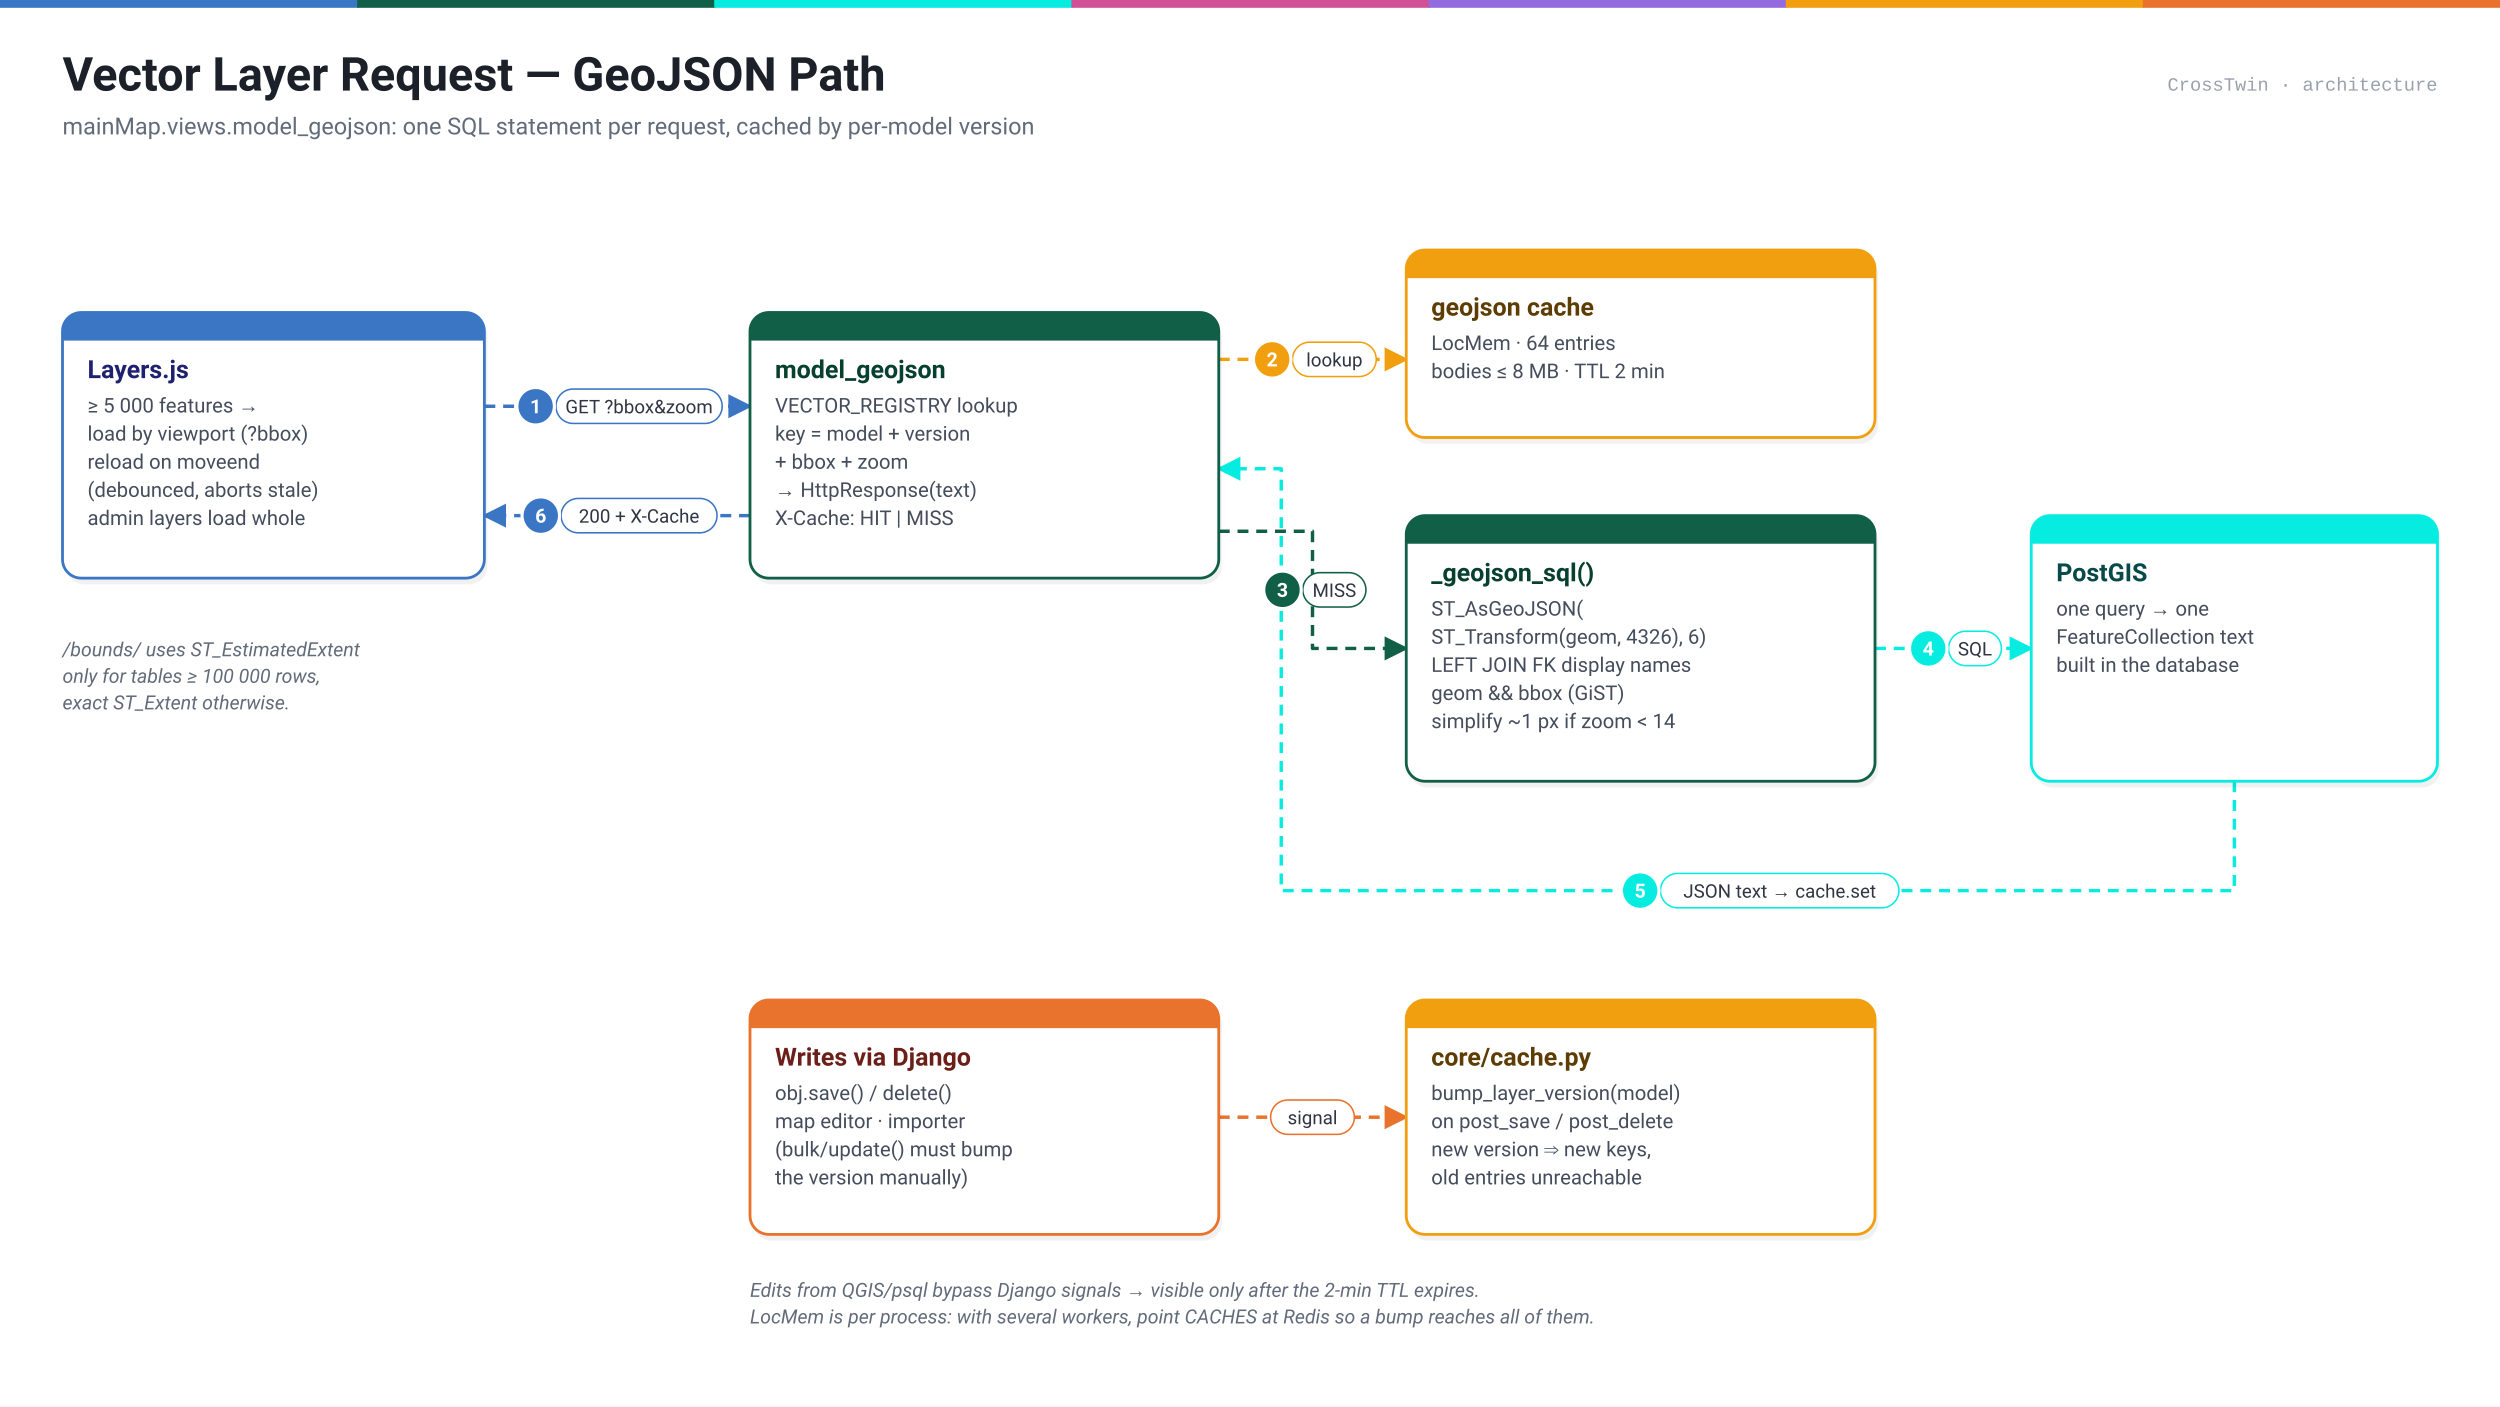
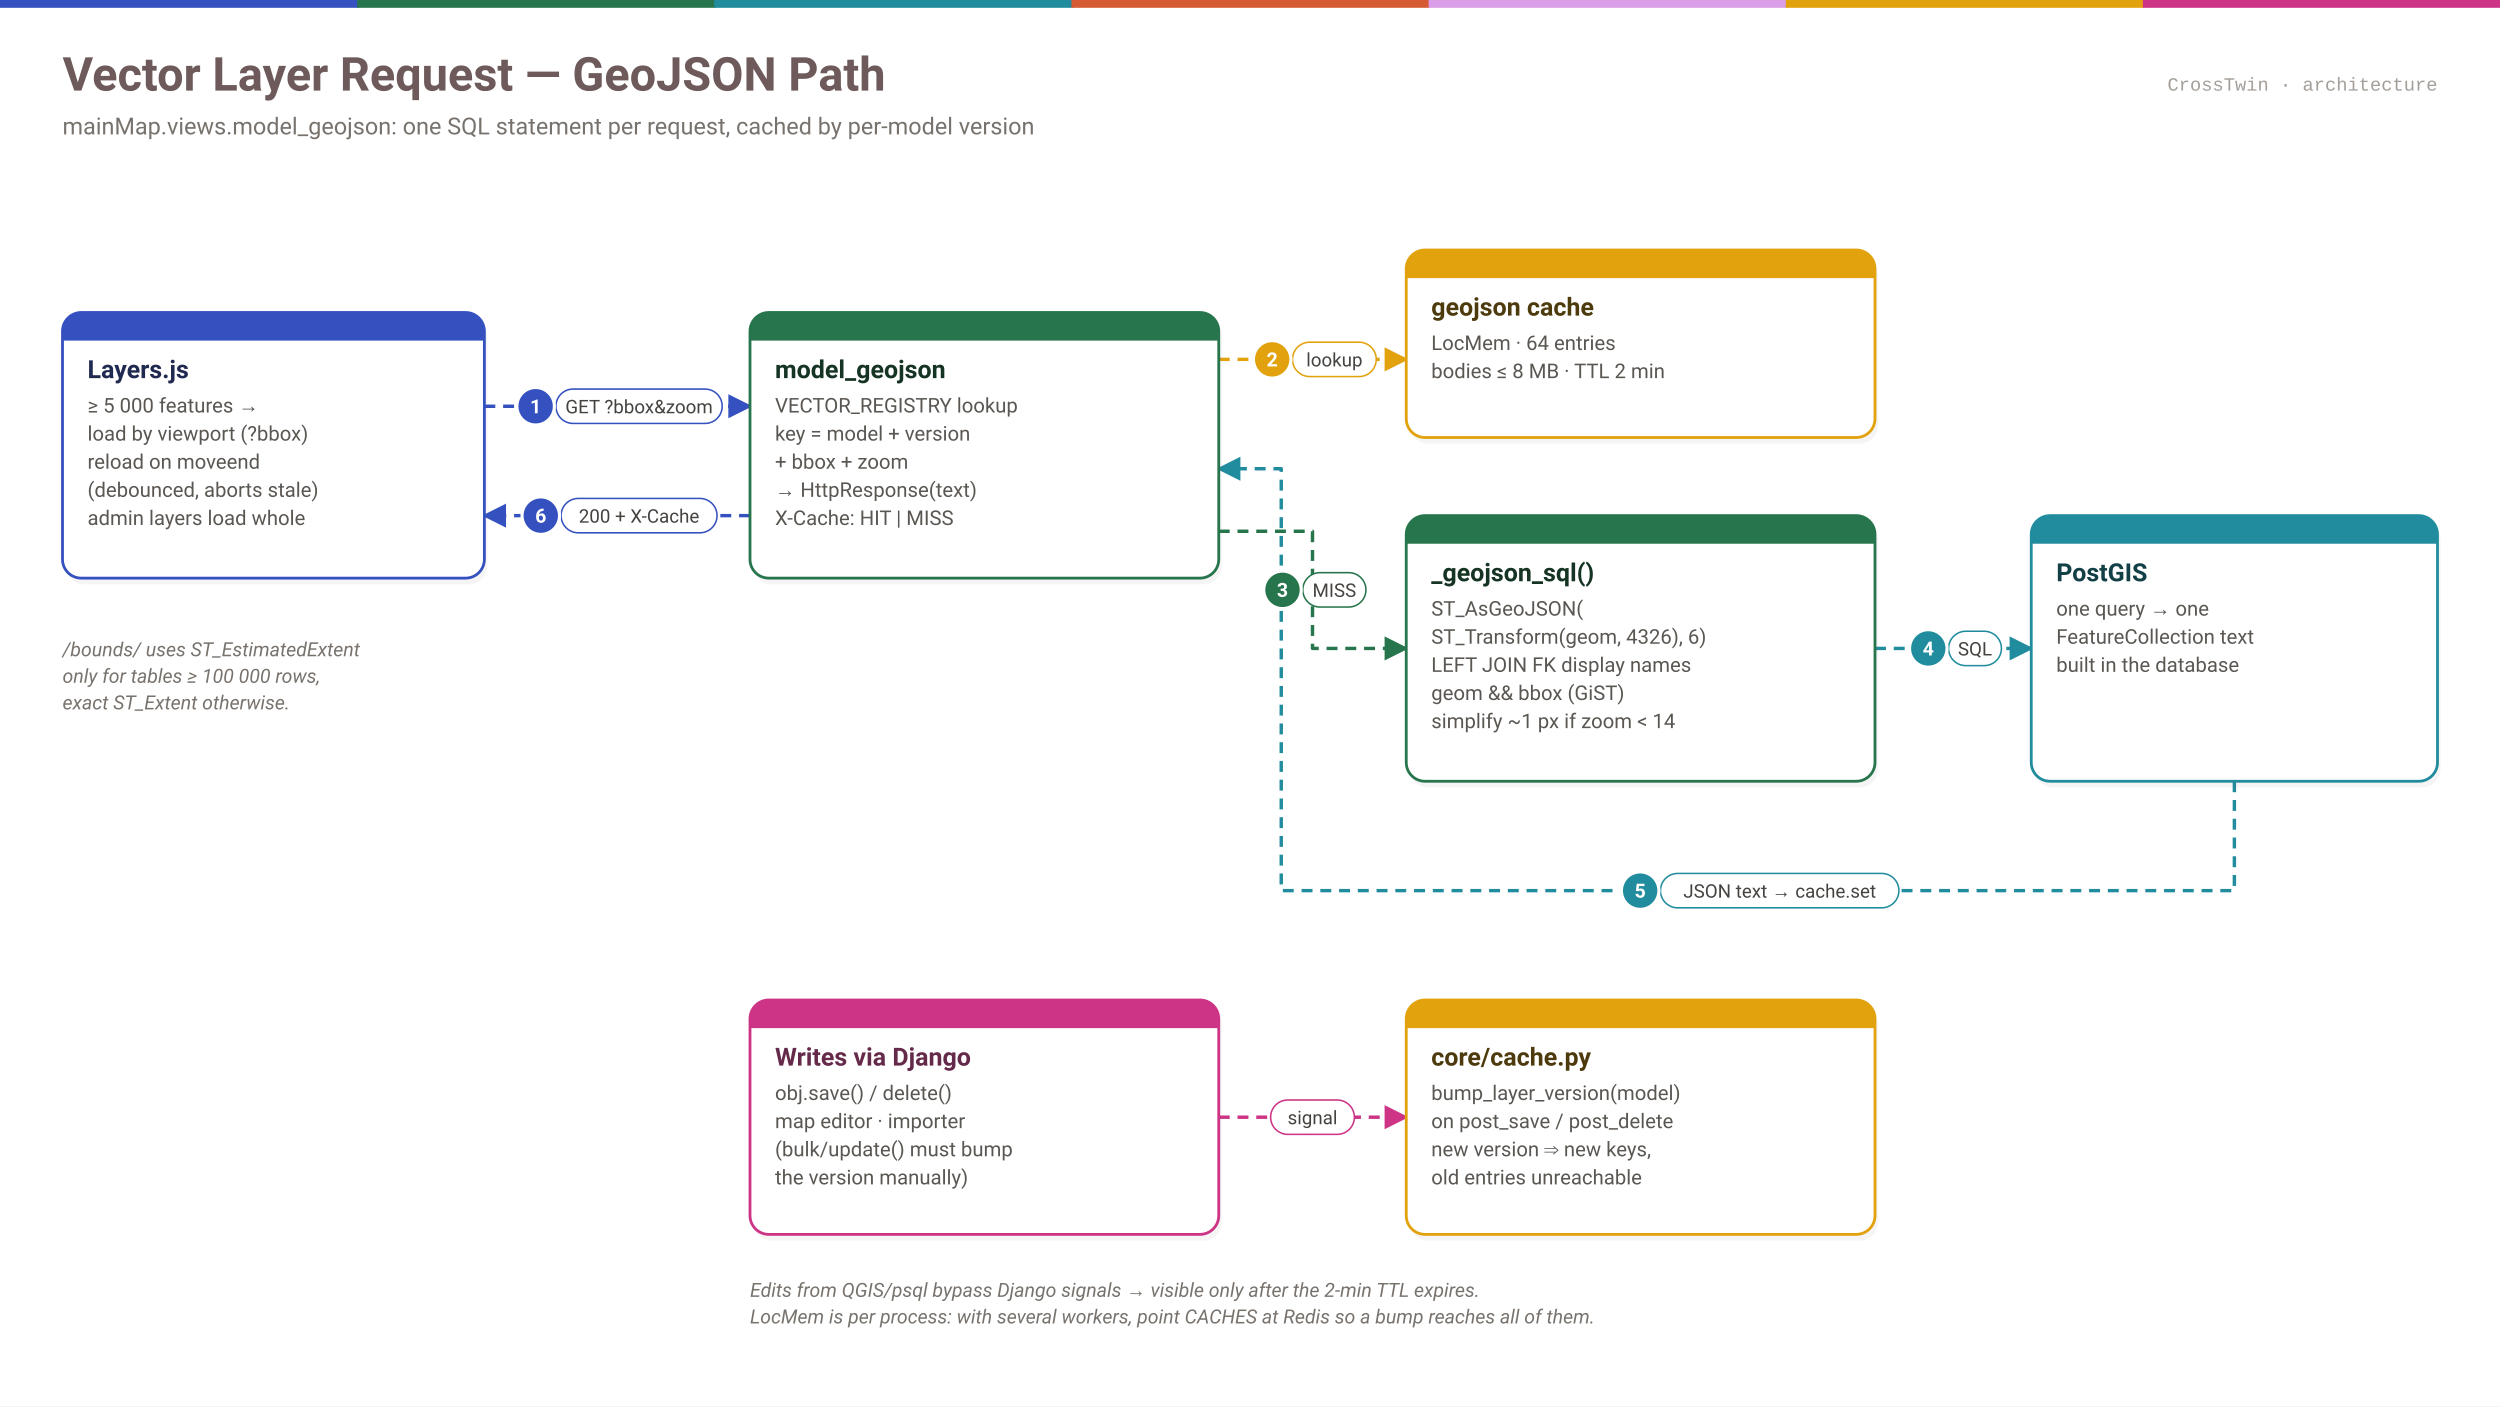
<svg xmlns="http://www.w3.org/2000/svg" viewBox="0 0 1600 900" width="1600" height="900" role="img" aria-label="Vector Layer Request — GeoJSON Path">
  <style>
  .t { font-family:'Roboto','Helvetica Neue','Arial',sans-serif; }
  .m { font-family:'JetBrains Mono','Consolas','Courier New',monospace; }
  .flow { stroke-dasharray:7 5; animation:dash 1.2s linear infinite; }
  @keyframes dash { to { stroke-dashoffset:-24; } }
  @media (prefers-reduced-motion: reduce) { .flow { animation:none; } }
</style>
  <defs>
    <marker id="a-client" viewBox="0 0 10 10" refX="9" refY="5" markerWidth="7" markerHeight="7" orient="auto-start-reverse">
-       <path d="M0,0 L10,5 L0,10 z" fill="#3b76c4" />
+       <path d="M0,0 L10,5 L0,10 z" fill="#3551BF" />
    </marker>
    <marker id="as-client" viewBox="0 0 10 10" refX="9" refY="5" markerWidth="7" markerHeight="7" orient="auto-start-reverse">
-       <path d="M0,0 L10,5 L0,10 z" fill="#3b76c4" />
+       <path d="M0,0 L10,5 L0,10 z" fill="#3551BF" />
    </marker>
    <marker id="a-django" viewBox="0 0 10 10" refX="9" refY="5" markerWidth="7" markerHeight="7" orient="auto-start-reverse">
-       <path d="M0,0 L10,5 L0,10 z" fill="#115f46" />
+       <path d="M0,0 L10,5 L0,10 z" fill="#27754C" />
    </marker>
    <marker id="as-django" viewBox="0 0 10 10" refX="9" refY="5" markerWidth="7" markerHeight="7" orient="auto-start-reverse">
-       <path d="M0,0 L10,5 L0,10 z" fill="#115f46" />
+       <path d="M0,0 L10,5 L0,10 z" fill="#27754C" />
    </marker>
    <marker id="a-data" viewBox="0 0 10 10" refX="9" refY="5" markerWidth="7" markerHeight="7" orient="auto-start-reverse">
-       <path d="M0,0 L10,5 L0,10 z" fill="#07ece1" />
+       <path d="M0,0 L10,5 L0,10 z" fill="#218C9D" />
    </marker>
    <marker id="as-data" viewBox="0 0 10 10" refX="9" refY="5" markerWidth="7" markerHeight="7" orient="auto-start-reverse">
-       <path d="M0,0 L10,5 L0,10 z" fill="#07ece1" />
+       <path d="M0,0 L10,5 L0,10 z" fill="#218C9D" />
    </marker>
    <marker id="a-external" viewBox="0 0 10 10" refX="9" refY="5" markerWidth="7" markerHeight="7" orient="auto-start-reverse">
-       <path d="M0,0 L10,5 L0,10 z" fill="#d15198" />
+       <path d="M0,0 L10,5 L0,10 z" fill="#D65B35" />
    </marker>
    <marker id="as-external" viewBox="0 0 10 10" refX="9" refY="5" markerWidth="7" markerHeight="7" orient="auto-start-reverse">
-       <path d="M0,0 L10,5 L0,10 z" fill="#d15198" />
+       <path d="M0,0 L10,5 L0,10 z" fill="#D65B35" />
    </marker>
    <marker id="a-raster" viewBox="0 0 10 10" refX="9" refY="5" markerWidth="7" markerHeight="7" orient="auto-start-reverse">
-       <path d="M0,0 L10,5 L0,10 z" fill="#946adf" />
+       <path d="M0,0 L10,5 L0,10 z" fill="#DA9DE8" />
    </marker>
    <marker id="as-raster" viewBox="0 0 10 10" refX="9" refY="5" markerWidth="7" markerHeight="7" orient="auto-start-reverse">
-       <path d="M0,0 L10,5 L0,10 z" fill="#946adf" />
+       <path d="M0,0 L10,5 L0,10 z" fill="#DA9DE8" />
    </marker>
    <marker id="a-cache" viewBox="0 0 10 10" refX="9" refY="5" markerWidth="7" markerHeight="7" orient="auto-start-reverse">
-       <path d="M0,0 L10,5 L0,10 z" fill="#f19f0f" />
+       <path d="M0,0 L10,5 L0,10 z" fill="#E2A20E" />
    </marker>
    <marker id="as-cache" viewBox="0 0 10 10" refX="9" refY="5" markerWidth="7" markerHeight="7" orient="auto-start-reverse">
-       <path d="M0,0 L10,5 L0,10 z" fill="#f19f0f" />
+       <path d="M0,0 L10,5 L0,10 z" fill="#E2A20E" />
    </marker>
    <marker id="a-signal" viewBox="0 0 10 10" refX="9" refY="5" markerWidth="7" markerHeight="7" orient="auto-start-reverse">
-       <path d="M0,0 L10,5 L0,10 z" fill="#e9722d" />
+       <path d="M0,0 L10,5 L0,10 z" fill="#CD3485" />
    </marker>
    <marker id="as-signal" viewBox="0 0 10 10" refX="9" refY="5" markerWidth="7" markerHeight="7" orient="auto-start-reverse">
-       <path d="M0,0 L10,5 L0,10 z" fill="#e9722d" />
+       <path d="M0,0 L10,5 L0,10 z" fill="#CD3485" />
    </marker>
    <marker id="a-neutral" viewBox="0 0 10 10" refX="9" refY="5" markerWidth="7" markerHeight="7" orient="auto-start-reverse">
-       <path d="M0,0 L10,5 L0,10 z" fill="#3f4756" />
+       <path d="M0,0 L10,5 L0,10 z" fill="#1E1D2C" />
    </marker>
    <marker id="as-neutral" viewBox="0 0 10 10" refX="9" refY="5" markerWidth="7" markerHeight="7" orient="auto-start-reverse">
-       <path d="M0,0 L10,5 L0,10 z" fill="#3f4756" />
+       <path d="M0,0 L10,5 L0,10 z" fill="#1E1D2C" />
    </marker>
  </defs>
  <rect width="1600" height="900" fill="#ffffff" />
-   <rect x="0.0" width="229.6" height="5" fill="#3b76c4" />
-   <rect x="228.6" width="229.6" height="5" fill="#115f46" />
-   <rect x="457.1" width="229.6" height="5" fill="#07ece1" />
-   <rect x="685.7" width="229.6" height="5" fill="#d15198" />
-   <rect x="914.3" width="229.6" height="5" fill="#946adf" />
-   <rect x="1142.9" width="229.6" height="5" fill="#f19f0f" />
-   <rect x="1371.4" width="229.6" height="5" fill="#e9722d" />
-   <text class="t" x="40" y="58" font-size="30" font-weight="600" fill="#1b2029">Vector Layer Request — GeoJSON Path</text>
-   <text class="t" x="40" y="86" font-size="15" fill="#626b7a">mainMap.views.model_geojson: one SQL statement per request, cached by per-model version</text>
-   <text class="m" x="1560" y="58" font-size="12" fill="#9aa1ad" text-anchor="end">CrossTwin · architecture</text>
-   <path d="M780,715 L900,715" fill="none" stroke="#e9722d" stroke-width="2.2" stroke-linejoin="round" class="flow" marker-end="url(#a-signal)" />
-   <path d="M480,330 L310,330" fill="none" stroke="#3b76c4" stroke-width="2.2" stroke-linejoin="round" class="flow" marker-end="url(#a-client)" />
-   <path d="M1430,500 L1430,570 L820,570 L820,300 L780,300" fill="none" stroke="#07ece1" stroke-width="2.2" stroke-linejoin="round" class="flow" marker-end="url(#a-data)" />
-   <path d="M1200,415 L1300,415" fill="none" stroke="#07ece1" stroke-width="2.2" stroke-linejoin="round" class="flow" marker-end="url(#a-data)" />
-   <path d="M780,340 L840,340 L840,415 L900,415" fill="none" stroke="#115f46" stroke-width="2.2" stroke-linejoin="round" class="flow" marker-end="url(#a-django)" />
-   <path d="M780,230 L900,230" fill="none" stroke="#f19f0f" stroke-width="2.2" stroke-linejoin="round" class="flow" marker-end="url(#a-cache)" />
-   <path d="M310,260 L480,260" fill="none" stroke="#3b76c4" stroke-width="2.2" stroke-linejoin="round" class="flow" marker-end="url(#a-client)" />
-   <rect x="42" y="204" width="270" height="170" rx="12" fill="#1b2029" fill-opacity="0.06" />
-   <rect x="40" y="200" width="270" height="170" rx="12" fill="#fff" stroke="#3b76c4" stroke-width="1.8" />
-   <path d="M52,200 h246 a12,12 0 0 1 12,12 v6 h-270 v-6 a12,12 0 0 1 12,-12 z" fill="#3b76c4" />
-   <text class="t" x="56" y="242" font-size="16" font-weight="700" fill="#1e2070">Layers.js</text>
-   <text class="t" x="56" y="264" font-size="13" fill="#454d5c">≥ 5 000 features →</text>
-   <text class="t" x="56" y="282" font-size="13" fill="#454d5c">load by viewport (?bbox)</text>
-   <text class="t" x="56" y="300" font-size="13" fill="#454d5c">reload on moveend</text>
-   <text class="t" x="56" y="318" font-size="13" fill="#454d5c">(debounced, aborts stale)</text>
-   <text class="t" x="56" y="336" font-size="13" fill="#454d5c">admin layers load whole</text>
-   <rect x="482" y="204" width="300" height="170" rx="12" fill="#1b2029" fill-opacity="0.06" />
-   <rect x="480" y="200" width="300" height="170" rx="12" fill="#fff" stroke="#115f46" stroke-width="1.8" />
-   <path d="M492,200 h276 a12,12 0 0 1 12,12 v6 h-300 v-6 a12,12 0 0 1 12,-12 z" fill="#115f46" />
-   <text class="t" x="496" y="242" font-size="16" font-weight="700" fill="#07402e">model_geojson</text>
-   <text class="t" x="496" y="264" font-size="13" fill="#454d5c">VECTOR_REGISTRY lookup</text>
-   <text class="t" x="496" y="282" font-size="13" fill="#454d5c">key = model + version</text>
-   <text class="t" x="496" y="300" font-size="13" fill="#454d5c">     + bbox + zoom</text>
-   <text class="t" x="496" y="318" font-size="13" fill="#454d5c">→ HttpResponse(text)</text>
-   <text class="t" x="496" y="336" font-size="13" fill="#454d5c">X-Cache: HIT | MISS</text>
-   <rect x="902" y="164" width="300" height="120" rx="12" fill="#1b2029" fill-opacity="0.06" />
-   <rect x="900" y="160" width="300" height="120" rx="12" fill="#fff" stroke="#f19f0f" stroke-width="1.8" />
-   <path d="M912,160 h276 a12,12 0 0 1 12,12 v6 h-300 v-6 a12,12 0 0 1 12,-12 z" fill="#f19f0f" />
-   <text class="t" x="916" y="202" font-size="16" font-weight="700" fill="#5e3d05">geojson cache</text>
-   <text class="t" x="916" y="224" font-size="13" fill="#454d5c">LocMem · 64 entries</text>
-   <text class="t" x="916" y="242" font-size="13" fill="#454d5c">bodies ≤ 8 MB · TTL 2 min</text>
-   <rect x="902" y="334" width="300" height="170" rx="12" fill="#1b2029" fill-opacity="0.06" />
-   <rect x="900" y="330" width="300" height="170" rx="12" fill="#fff" stroke="#115f46" stroke-width="1.8" />
-   <path d="M912,330 h276 a12,12 0 0 1 12,12 v6 h-300 v-6 a12,12 0 0 1 12,-12 z" fill="#115f46" />
-   <text class="t" x="916" y="372" font-size="16" font-weight="700" fill="#07402e">_geojson_sql()</text>
-   <text class="t" x="916" y="394" font-size="13" fill="#454d5c">ST_AsGeoJSON(</text>
-   <text class="t" x="916" y="412" font-size="13" fill="#454d5c">  ST_Transform(geom, 4326), 6)</text>
-   <text class="t" x="916" y="430" font-size="13" fill="#454d5c">LEFT JOIN FK display names</text>
-   <text class="t" x="916" y="448" font-size="13" fill="#454d5c">geom &amp;&amp; bbox (GiST)</text>
-   <text class="t" x="916" y="466" font-size="13" fill="#454d5c">simplify ~1 px if zoom &lt; 14</text>
-   <rect x="1302" y="334" width="260" height="170" rx="12" fill="#1b2029" fill-opacity="0.06" />
-   <rect x="1300" y="330" width="260" height="170" rx="12" fill="#fff" stroke="#07ece1" stroke-width="1.8" />
-   <path d="M1312,330 h236 a12,12 0 0 1 12,12 v6 h-260 v-6 a12,12 0 0 1 12,-12 z" fill="#07ece1" />
-   <text class="t" x="1316" y="372" font-size="16" font-weight="700" fill="#08494a">PostGIS</text>
-   <text class="t" x="1316" y="394" font-size="13" fill="#454d5c">one query → one</text>
-   <text class="t" x="1316" y="412" font-size="13" fill="#454d5c">FeatureCollection text</text>
-   <text class="t" x="1316" y="430" font-size="13" fill="#454d5c">built in the database</text>
-   <rect x="902" y="644" width="300" height="150" rx="12" fill="#1b2029" fill-opacity="0.06" />
-   <rect x="900" y="640" width="300" height="150" rx="12" fill="#fff" stroke="#f19f0f" stroke-width="1.8" />
-   <path d="M912,640 h276 a12,12 0 0 1 12,12 v6 h-300 v-6 a12,12 0 0 1 12,-12 z" fill="#f19f0f" />
-   <text class="t" x="916" y="682" font-size="16" font-weight="700" fill="#5e3d05">core/cache.py</text>
-   <text class="t" x="916" y="704" font-size="13" fill="#454d5c">bump_layer_version(model)</text>
-   <text class="t" x="916" y="722" font-size="13" fill="#454d5c">on post_save / post_delete</text>
-   <text class="t" x="916" y="740" font-size="13" fill="#454d5c">new version ⇒ new keys,</text>
-   <text class="t" x="916" y="758" font-size="13" fill="#454d5c">old entries unreachable</text>
-   <rect x="482" y="644" width="300" height="150" rx="12" fill="#1b2029" fill-opacity="0.06" />
-   <rect x="480" y="640" width="300" height="150" rx="12" fill="#fff" stroke="#e9722d" stroke-width="1.8" />
-   <path d="M492,640 h276 a12,12 0 0 1 12,12 v6 h-300 v-6 a12,12 0 0 1 12,-12 z" fill="#e9722d" />
-   <text class="t" x="496" y="682" font-size="16" font-weight="700" fill="#6b1f18">Writes via Django</text>
-   <text class="t" x="496" y="704" font-size="13" fill="#454d5c">obj.save() / delete()</text>
-   <text class="t" x="496" y="722" font-size="13" fill="#454d5c">map editor · importer</text>
-   <text class="t" x="496" y="740" font-size="13" fill="#454d5c">(bulk/update() must bump</text>
-   <text class="t" x="496" y="758" font-size="13" fill="#454d5c"> the version manually)</text>
-   <rect x="355.8" y="249.0" width="106.4" height="22" rx="11" fill="#fff" stroke="#3b76c4" stroke-width="1" />
-   <text class="t" x="409.0" y="264.5" font-size="12" fill="#2f3542" text-anchor="middle">GET ?bbox&amp;zoom</text>
-   <circle cx="342.8" cy="260.0" r="12" fill="#3b76c4" stroke="#fff" stroke-width="2" />
+   <rect x="0.0" width="229.6" height="5" fill="#3551BF" />
+   <rect x="228.6" width="229.6" height="5" fill="#27754C" />
+   <rect x="457.1" width="229.6" height="5" fill="#218C9D" />
+   <rect x="685.7" width="229.6" height="5" fill="#D65B35" />
+   <rect x="914.3" width="229.6" height="5" fill="#DA9DE8" />
+   <rect x="1142.9" width="229.6" height="5" fill="#E2A20E" />
+   <rect x="1371.4" width="229.6" height="5" fill="#CD3485" />
+   <text class="t" x="40" y="58" font-size="30" font-weight="600" fill="#6E5A5A">Vector Layer Request — GeoJSON Path</text>
+   <text class="t" x="40" y="86" font-size="15" fill="#78726D">mainMap.views.model_geojson: one SQL statement per request, cached by per-model version</text>
+   <text class="m" x="1560" y="58" font-size="12" fill="#A39E99" text-anchor="end">CrossTwin · architecture</text>
+   <path d="M780,715 L900,715" fill="none" stroke="#CD3485" stroke-width="2.2" stroke-linejoin="round" class="flow" marker-end="url(#a-signal)" />
+   <path d="M480,330 L310,330" fill="none" stroke="#3551BF" stroke-width="2.2" stroke-linejoin="round" class="flow" marker-end="url(#a-client)" />
+   <path d="M1430,500 L1430,570 L820,570 L820,300 L780,300" fill="none" stroke="#218C9D" stroke-width="2.2" stroke-linejoin="round" class="flow" marker-end="url(#a-data)" />
+   <path d="M1200,415 L1300,415" fill="none" stroke="#218C9D" stroke-width="2.2" stroke-linejoin="round" class="flow" marker-end="url(#a-data)" />
+   <path d="M780,340 L840,340 L840,415 L900,415" fill="none" stroke="#27754C" stroke-width="2.2" stroke-linejoin="round" class="flow" marker-end="url(#a-django)" />
+   <path d="M780,230 L900,230" fill="none" stroke="#E2A20E" stroke-width="2.2" stroke-linejoin="round" class="flow" marker-end="url(#a-cache)" />
+   <path d="M310,260 L480,260" fill="none" stroke="#3551BF" stroke-width="2.2" stroke-linejoin="round" class="flow" marker-end="url(#a-client)" />
+   <rect x="42" y="204" width="270" height="170" rx="12" fill="#6E5A5A" fill-opacity="0.06" />
+   <rect x="40" y="200" width="270" height="170" rx="12" fill="#fff" stroke="#3551BF" stroke-width="1.8" />
+   <path d="M52,200 h246 a12,12 0 0 1 12,12 v6 h-270 v-6 a12,12 0 0 1 12,-12 z" fill="#3551BF" />
+   <text class="t" x="56" y="242" font-size="16" font-weight="700" fill="#202A50">Layers.js</text>
+   <text class="t" x="56" y="264" font-size="13" fill="#5A5652">≥ 5 000 features →</text>
+   <text class="t" x="56" y="282" font-size="13" fill="#5A5652">load by viewport (?bbox)</text>
+   <text class="t" x="56" y="300" font-size="13" fill="#5A5652">reload on moveend</text>
+   <text class="t" x="56" y="318" font-size="13" fill="#5A5652">(debounced, aborts stale)</text>
+   <text class="t" x="56" y="336" font-size="13" fill="#5A5652">admin layers load whole</text>
+   <rect x="482" y="204" width="300" height="170" rx="12" fill="#6E5A5A" fill-opacity="0.06" />
+   <rect x="480" y="200" width="300" height="170" rx="12" fill="#fff" stroke="#27754C" stroke-width="1.8" />
+   <path d="M492,200 h276 a12,12 0 0 1 12,12 v6 h-300 v-6 a12,12 0 0 1 12,-12 z" fill="#27754C" />
+   <text class="t" x="496" y="242" font-size="16" font-weight="700" fill="#163424">model_geojson</text>
+   <text class="t" x="496" y="264" font-size="13" fill="#5A5652">VECTOR_REGISTRY lookup</text>
+   <text class="t" x="496" y="282" font-size="13" fill="#5A5652">key = model + version</text>
+   <text class="t" x="496" y="300" font-size="13" fill="#5A5652">     + bbox + zoom</text>
+   <text class="t" x="496" y="318" font-size="13" fill="#5A5652">→ HttpResponse(text)</text>
+   <text class="t" x="496" y="336" font-size="13" fill="#5A5652">X-Cache: HIT | MISS</text>
+   <rect x="902" y="164" width="300" height="120" rx="12" fill="#6E5A5A" fill-opacity="0.06" />
+   <rect x="900" y="160" width="300" height="120" rx="12" fill="#fff" stroke="#E2A20E" stroke-width="1.8" />
+   <path d="M912,160 h276 a12,12 0 0 1 12,12 v6 h-300 v-6 a12,12 0 0 1 12,-12 z" fill="#E2A20E" />
+   <text class="t" x="916" y="202" font-size="16" font-weight="700" fill="#4D3A0D">geojson cache</text>
+   <text class="t" x="916" y="224" font-size="13" fill="#5A5652">LocMem · 64 entries</text>
+   <text class="t" x="916" y="242" font-size="13" fill="#5A5652">bodies ≤ 8 MB · TTL 2 min</text>
+   <rect x="902" y="334" width="300" height="170" rx="12" fill="#6E5A5A" fill-opacity="0.06" />
+   <rect x="900" y="330" width="300" height="170" rx="12" fill="#fff" stroke="#27754C" stroke-width="1.8" />
+   <path d="M912,330 h276 a12,12 0 0 1 12,12 v6 h-300 v-6 a12,12 0 0 1 12,-12 z" fill="#27754C" />
+   <text class="t" x="916" y="372" font-size="16" font-weight="700" fill="#163424">_geojson_sql()</text>
+   <text class="t" x="916" y="394" font-size="13" fill="#5A5652">ST_AsGeoJSON(</text>
+   <text class="t" x="916" y="412" font-size="13" fill="#5A5652">  ST_Transform(geom, 4326), 6)</text>
+   <text class="t" x="916" y="430" font-size="13" fill="#5A5652">LEFT JOIN FK display names</text>
+   <text class="t" x="916" y="448" font-size="13" fill="#5A5652">geom &amp;&amp; bbox (GiST)</text>
+   <text class="t" x="916" y="466" font-size="13" fill="#5A5652">simplify ~1 px if zoom &lt; 14</text>
+   <rect x="1302" y="334" width="260" height="170" rx="12" fill="#6E5A5A" fill-opacity="0.06" />
+   <rect x="1300" y="330" width="260" height="170" rx="12" fill="#fff" stroke="#218C9D" stroke-width="1.8" />
+   <path d="M1312,330 h236 a12,12 0 0 1 12,12 v6 h-260 v-6 a12,12 0 0 1 12,-12 z" fill="#218C9D" />
+   <text class="t" x="1316" y="372" font-size="16" font-weight="700" fill="#133F46">PostGIS</text>
+   <text class="t" x="1316" y="394" font-size="13" fill="#5A5652">one query → one</text>
+   <text class="t" x="1316" y="412" font-size="13" fill="#5A5652">FeatureCollection text</text>
+   <text class="t" x="1316" y="430" font-size="13" fill="#5A5652">built in the database</text>
+   <rect x="902" y="644" width="300" height="150" rx="12" fill="#6E5A5A" fill-opacity="0.06" />
+   <rect x="900" y="640" width="300" height="150" rx="12" fill="#fff" stroke="#E2A20E" stroke-width="1.8" />
+   <path d="M912,640 h276 a12,12 0 0 1 12,12 v6 h-300 v-6 a12,12 0 0 1 12,-12 z" fill="#E2A20E" />
+   <text class="t" x="916" y="682" font-size="16" font-weight="700" fill="#4D3A0D">core/cache.py</text>
+   <text class="t" x="916" y="704" font-size="13" fill="#5A5652">bump_layer_version(model)</text>
+   <text class="t" x="916" y="722" font-size="13" fill="#5A5652">on post_save / post_delete</text>
+   <text class="t" x="916" y="740" font-size="13" fill="#5A5652">new version ⇒ new keys,</text>
+   <text class="t" x="916" y="758" font-size="13" fill="#5A5652">old entries unreachable</text>
+   <rect x="482" y="644" width="300" height="150" rx="12" fill="#6E5A5A" fill-opacity="0.06" />
+   <rect x="480" y="640" width="300" height="150" rx="12" fill="#fff" stroke="#CD3485" stroke-width="1.8" />
+   <path d="M492,640 h276 a12,12 0 0 1 12,12 v6 h-300 v-6 a12,12 0 0 1 12,-12 z" fill="#CD3485" />
+   <text class="t" x="496" y="682" font-size="16" font-weight="700" fill="#652949">Writes via Django</text>
+   <text class="t" x="496" y="704" font-size="13" fill="#5A5652">obj.save() / delete()</text>
+   <text class="t" x="496" y="722" font-size="13" fill="#5A5652">map editor · importer</text>
+   <text class="t" x="496" y="740" font-size="13" fill="#5A5652">(bulk/update() must bump</text>
+   <text class="t" x="496" y="758" font-size="13" fill="#5A5652"> the version manually)</text>
+   <rect x="355.8" y="249.0" width="106.4" height="22" rx="11" fill="#fff" stroke="#3551BF" stroke-width="1" />
+   <text class="t" x="409.0" y="264.5" font-size="12" fill="#45423F" text-anchor="middle">GET ?bbox&amp;zoom</text>
+   <circle cx="342.8" cy="260.0" r="12" fill="#3551BF" stroke="#fff" stroke-width="2" />
  <text class="t" x="342.8" y="264.5" font-size="12.5" font-weight="700" fill="#fff" text-anchor="middle">1</text>
-   <rect x="827.2" y="219.0" width="53.6" height="22" rx="11" fill="#fff" stroke="#f19f0f" stroke-width="1" />
-   <text class="t" x="854.0" y="234.5" font-size="12" fill="#2f3542" text-anchor="middle">lookup</text>
-   <circle cx="814.2" cy="230.0" r="12" fill="#f19f0f" stroke="#fff" stroke-width="2" />
+   <rect x="827.2" y="219.0" width="53.6" height="22" rx="11" fill="#fff" stroke="#E2A20E" stroke-width="1" />
+   <text class="t" x="854.0" y="234.5" font-size="12" fill="#45423F" text-anchor="middle">lookup</text>
+   <circle cx="814.2" cy="230.0" r="12" fill="#E2A20E" stroke="#fff" stroke-width="2" />
  <text class="t" x="814.2" y="234.5" font-size="12.5" font-weight="700" fill="#fff" text-anchor="middle">2</text>
-   <rect x="833.8" y="366.5" width="40.4" height="22" rx="11" fill="#fff" stroke="#115f46" stroke-width="1" />
-   <text class="t" x="854.0" y="382.0" font-size="12" fill="#2f3542" text-anchor="middle">MISS</text>
-   <circle cx="820.8" cy="377.5" r="12" fill="#115f46" stroke="#fff" stroke-width="2" />
+   <rect x="833.8" y="366.5" width="40.4" height="22" rx="11" fill="#fff" stroke="#27754C" stroke-width="1" />
+   <text class="t" x="854.0" y="382.0" font-size="12" fill="#45423F" text-anchor="middle">MISS</text>
+   <circle cx="820.8" cy="377.5" r="12" fill="#27754C" stroke="#fff" stroke-width="2" />
  <text class="t" x="820.8" y="382.0" font-size="12.5" font-weight="700" fill="#fff" text-anchor="middle">3</text>
-   <rect x="1247.1" y="404.0" width="33.8" height="22" rx="11" fill="#fff" stroke="#07ece1" stroke-width="1" />
-   <text class="t" x="1264.0" y="419.5" font-size="12" fill="#2f3542" text-anchor="middle">SQL</text>
-   <circle cx="1234.1" cy="415.0" r="12" fill="#07ece1" stroke="#fff" stroke-width="2" />
+   <rect x="1247.1" y="404.0" width="33.8" height="22" rx="11" fill="#fff" stroke="#218C9D" stroke-width="1" />
+   <text class="t" x="1264.0" y="419.5" font-size="12" fill="#45423F" text-anchor="middle">SQL</text>
+   <circle cx="1234.1" cy="415.0" r="12" fill="#218C9D" stroke="#fff" stroke-width="2" />
  <text class="t" x="1234.1" y="419.5" font-size="12.5" font-weight="700" fill="#fff" text-anchor="middle">4</text>
-   <rect x="1062.7" y="559.0" width="152.6" height="22" rx="11" fill="#fff" stroke="#07ece1" stroke-width="1" />
-   <text class="t" x="1139.0" y="574.5" font-size="12" fill="#2f3542" text-anchor="middle">JSON text → cache.set</text>
-   <circle cx="1049.7" cy="570.0" r="12" fill="#07ece1" stroke="#fff" stroke-width="2" />
+   <rect x="1062.7" y="559.0" width="152.6" height="22" rx="11" fill="#fff" stroke="#218C9D" stroke-width="1" />
+   <text class="t" x="1139.0" y="574.5" font-size="12" fill="#45423F" text-anchor="middle">JSON text → cache.set</text>
+   <circle cx="1049.7" cy="570.0" r="12" fill="#218C9D" stroke="#fff" stroke-width="2" />
  <text class="t" x="1049.7" y="574.5" font-size="12.5" font-weight="700" fill="#fff" text-anchor="middle">5</text>
-   <rect x="359.1" y="319.0" width="99.8" height="22" rx="11" fill="#fff" stroke="#3b76c4" stroke-width="1" />
-   <text class="t" x="409.0" y="334.5" font-size="12" fill="#2f3542" text-anchor="middle">200 + X-Cache</text>
-   <circle cx="346.1" cy="330.0" r="12" fill="#3b76c4" stroke="#fff" stroke-width="2" />
+   <rect x="359.1" y="319.0" width="99.8" height="22" rx="11" fill="#fff" stroke="#3551BF" stroke-width="1" />
+   <text class="t" x="409.0" y="334.5" font-size="12" fill="#45423F" text-anchor="middle">200 + X-Cache</text>
+   <circle cx="346.1" cy="330.0" r="12" fill="#3551BF" stroke="#fff" stroke-width="2" />
  <text class="t" x="346.1" y="334.5" font-size="12.5" font-weight="700" fill="#fff" text-anchor="middle">6</text>
-   <rect x="813.2" y="704.0" width="53.6" height="22" rx="11" fill="#fff" stroke="#e9722d" stroke-width="1" />
-   <text class="t" x="840.0" y="719.5" font-size="12" fill="#2f3542" text-anchor="middle">signal</text>
-   <text class="t" x="480" y="830" font-size="12.5" fill="#626b7a" font-style="italic">Edits from QGIS/psql bypass Django signals → visible only after the 2-min TTL expires.</text>
-   <text class="t" x="480" y="847" font-size="12.5" fill="#626b7a" font-style="italic">LocMem is per process: with several workers, point CACHES at Redis so a bump reaches all of them.</text>
-   <text class="t" x="40" y="420" font-size="12.5" fill="#626b7a" font-style="italic">/bounds/ uses ST_EstimatedExtent</text>
-   <text class="t" x="40" y="437" font-size="12.5" fill="#626b7a" font-style="italic">only for tables ≥ 100 000 rows,</text>
-   <text class="t" x="40" y="454" font-size="12.5" fill="#626b7a" font-style="italic">exact ST_Extent otherwise.</text>
+   <rect x="813.2" y="704.0" width="53.6" height="22" rx="11" fill="#fff" stroke="#CD3485" stroke-width="1" />
+   <text class="t" x="840.0" y="719.5" font-size="12" fill="#45423F" text-anchor="middle">signal</text>
+   <text class="t" x="480" y="830" font-size="12.5" fill="#78726D" font-style="italic">Edits from QGIS/psql bypass Django signals → visible only after the 2-min TTL expires.</text>
+   <text class="t" x="480" y="847" font-size="12.5" fill="#78726D" font-style="italic">LocMem is per process: with several workers, point CACHES at Redis so a bump reaches all of them.</text>
+   <text class="t" x="40" y="420" font-size="12.5" fill="#78726D" font-style="italic">/bounds/ uses ST_EstimatedExtent</text>
+   <text class="t" x="40" y="437" font-size="12.5" fill="#78726D" font-style="italic">only for tables ≥ 100 000 rows,</text>
+   <text class="t" x="40" y="454" font-size="12.5" fill="#78726D" font-style="italic">exact ST_Extent otherwise.</text>
</svg>
